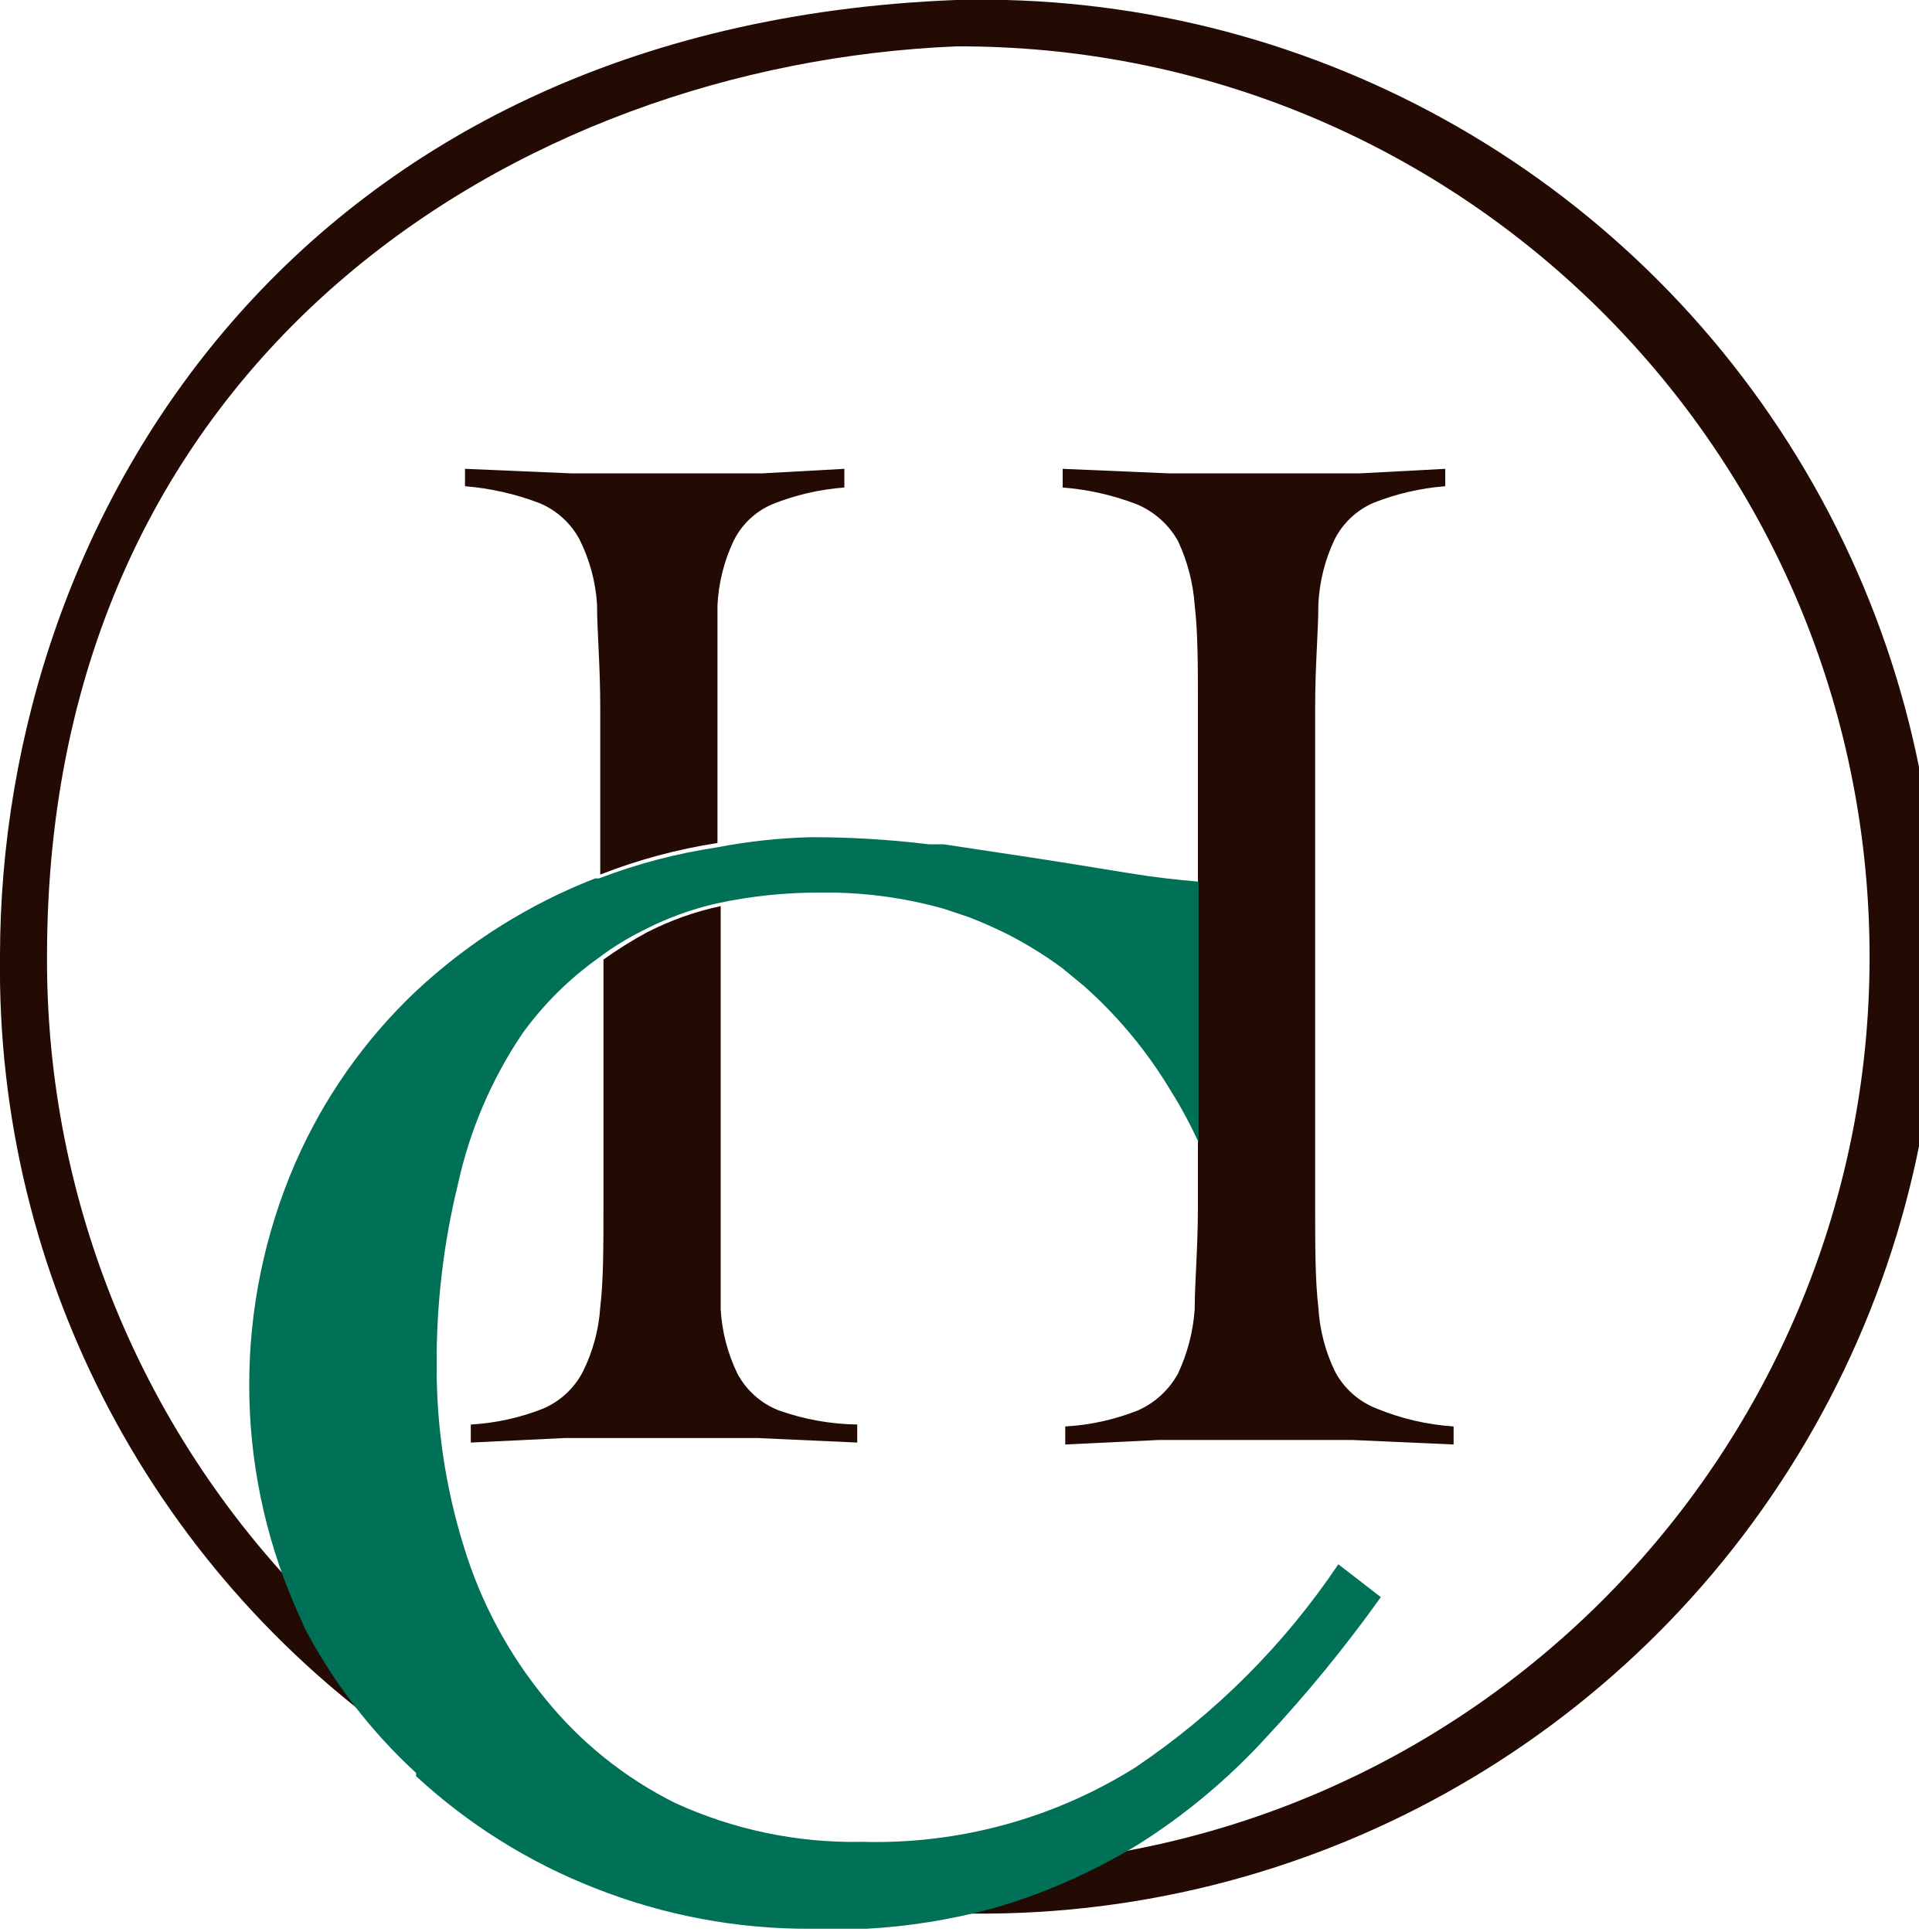
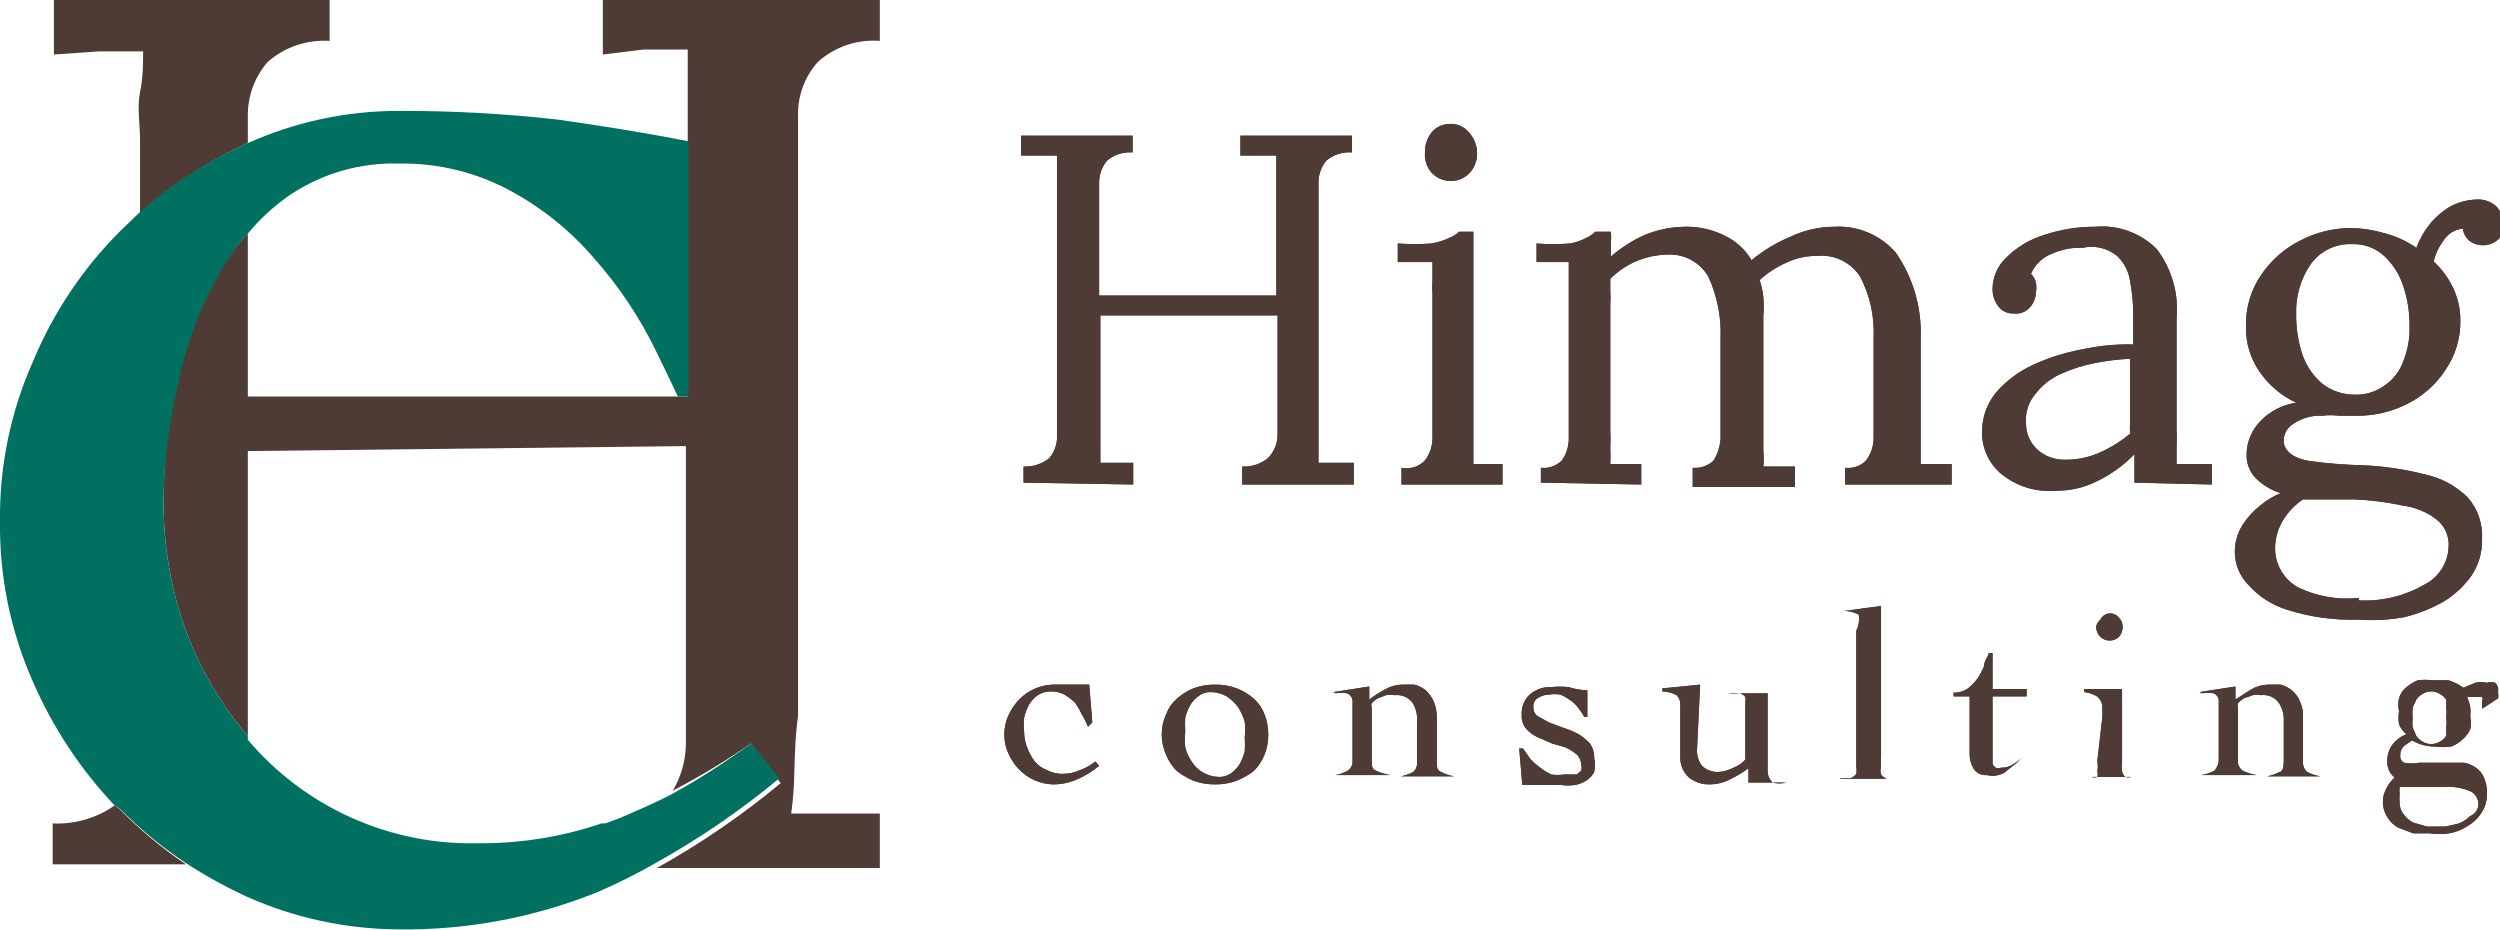
- <svg xmlns="http://www.w3.org/2000/svg" viewBox="0 0 29.79 30">
+ <svg xmlns="http://www.w3.org/2000/svg" viewBox="0 0 40.35 15">
  <defs>
-     <style>.cls-1{fill:#230a02;}.cls-2{fill:#007056;}</style>
+     <style>.cls-1{fill:#4f3b35;}.cls-2{fill:#007061;}</style>
  </defs>
  <g id="Layer_2" data-name="Layer 2">
    <g id="Layer_1-2" data-name="Layer 1">
-       <path class="cls-1" d="M11.84,7.35l-1.33,0-1.65,0L7.22,7.28v.27a4.18,4.18,0,0,1,1.15.26A1.25,1.25,0,0,1,9,8.38a2.63,2.63,0,0,1,.27,1c0,.42.05.95.05,1.6v2.6a8.57,8.57,0,0,1,1.82-.49V11c0-.65,0-1.18,0-1.6a2.64,2.64,0,0,1,.25-1,1.19,1.19,0,0,1,.6-.57,3.77,3.77,0,0,1,1.12-.26V7.28Zm.25,14.55a1.24,1.24,0,0,1-.64-.57,2.63,2.63,0,0,1-.26-1c0-.42,0-.95,0-1.6V14.07a4.61,4.61,0,0,0-1.15.41,6.34,6.34,0,0,0-.67.42v3.8c0,.65,0,1.18-.05,1.6a2.63,2.63,0,0,1-.27,1,1.25,1.25,0,0,1-.61.57,3.59,3.59,0,0,1-1.13.25v.28l1.45-.07,1.48,0,1.53,0,1.54.07v-.28A3.81,3.81,0,0,1,12.09,21.9Z" />
-       <path class="cls-1" d="M22.57,22.15v.28L21,22.36l-1.53,0-1.48,0-1.45.07v-.28a3.59,3.59,0,0,0,1.13-.25,1.32,1.32,0,0,0,.62-.57,2.82,2.82,0,0,0,.26-1c0-.42.05-.95.05-1.6V11c0-.65,0-1.18-.05-1.6a2.82,2.82,0,0,0-.26-1,1.32,1.32,0,0,0-.64-.57,4.09,4.09,0,0,0-1.15-.26V7.28l1.64.07,1.65,0,1.33,0,1.32-.07v.27a3.85,3.85,0,0,0-1.12.26,1.23,1.23,0,0,0-.6.57,2.64,2.64,0,0,0-.25,1c0,.42-.05.95-.05,1.6V18.7c0,.65,0,1.18.05,1.6a2.63,2.63,0,0,0,.26,1,1.24,1.24,0,0,0,.64.57A3.81,3.81,0,0,0,22.57,22.15Z" />
-       <path class="cls-1" d="M14.84,0C4.64.4,0,8,0,14.85A14.67,14.67,0,0,0,6.57,27.27,7.76,7.76,0,0,1,4.93,25,14.22,14.22,0,0,1,.73,14.85C.73,5.53,8.06,1,14.85.72a14.13,14.13,0,0,1,1.64,28.17,10.41,10.41,0,0,1-1.15.41,9.1,9.1,0,0,1-1.9.3c.46,0,.93.09,1.41.11A14.86,14.86,0,1,0,14.84,0Z" />
-       <path class="cls-2" d="M21.44,24.8A21.6,21.6,0,0,1,19.64,27a9.71,9.71,0,0,1-1.95,1.63,9.32,9.32,0,0,1-1.13.59,8.51,8.51,0,0,1-1.17.42,9.48,9.48,0,0,1-1.94.31c-.28,0-.56,0-.86,0a9,9,0,0,1-3.35-.63,8.84,8.84,0,0,1-2.78-1.74l0-.05A8.32,8.32,0,0,1,4.74,25.3l-.16-.36a8.66,8.66,0,0,1,0-6.87,8.16,8.16,0,0,1,1.88-2.68,8.69,8.69,0,0,1,2.78-1.75l.06,0a8.72,8.72,0,0,1,1.82-.48A8.93,8.93,0,0,1,12.59,13a15,15,0,0,1,1.83.11l.23,0,1.39.21.45.07,1.05.17c.36.06.72.1,1.07.13v4.05a6.77,6.77,0,0,0-.43-.8,6.94,6.94,0,0,0-1.35-1.63l-.34-.28a6.25,6.25,0,0,0-.82-.51c-.2-.1-.42-.2-.63-.28l-.39-.13a6.72,6.72,0,0,0-1.9-.25,7.48,7.48,0,0,0-1.63.17,4.8,4.8,0,0,0-1.14.42,4.29,4.29,0,0,0-.68.42,5.12,5.12,0,0,0-1.19,1.18,6.76,6.76,0,0,0-1,2.34,11.55,11.55,0,0,0-.33,2.8,9.34,9.34,0,0,0,.42,2.82,6.87,6.87,0,0,0,1.26,2.36A6.06,6.06,0,0,0,10.49,28a6.65,6.65,0,0,0,2.9.6,7.59,7.59,0,0,0,4.23-1.15,11.58,11.58,0,0,0,3.16-3.16Z" />
+       <path class="cls-1" d="M9.73,13.27v0l.06,0Zm0,0v0l.06,0Zm0,0v0l.06,0ZM.87,0V.88L1.59.83l.72,0c0,.2,0,.41-.05.66s0,.5,0,.77V3.44A6.76,6.76,0,0,1,4,2.31H4C4,2.15,4,2,4,1.85A1.31,1.31,0,0,1,4.32,1a1.38,1.38,0,0,1,1-.34V0ZM1.93,13.06,1.85,13a1.61,1.61,0,0,1-1,.29v.66H3A6.92,6.92,0,0,1,1.93,13.06Z" />
+       <path class="cls-1" d="M12.82,12.48a5.23,5.23,0,0,1-.05.65l.72,0,.71,0v.88H10.6a13.07,13.07,0,0,0,2-1.37L12.12,12a11.71,11.71,0,0,1-1.26.76,1.53,1.53,0,0,0,.21-.72c0-.37,0-.78,0-1.25V7.2L4,7.28v4.6a5.63,5.63,0,0,1-1-1.7A6.07,6.07,0,0,1,2.64,8.1a8.47,8.47,0,0,1,.22-1.93,5.89,5.89,0,0,1,.66-1.75A3,3,0,0,1,4,3.77V6.4H11.1V2.23c0-.27,0-.52,0-.77s0-.46,0-.66l-.72,0L9.73.88V0H14.2V.66a1.34,1.34,0,0,0-1,.34,1.26,1.26,0,0,0-.32.85c0,.36,0,.78,0,1.25v8.46C12.83,11.92,12.83,12.22,12.82,12.48Z" />
+       <path class="cls-2" d="M12.58,12.56a13.07,13.07,0,0,1-2,1.37,9.15,9.15,0,0,1-.94.47,8.29,8.29,0,0,1-3.22.6A6.1,6.1,0,0,1,4,14.48a7.87,7.87,0,0,1-1-.55,6.92,6.92,0,0,1-1.06-.87L1.85,13A6.92,6.92,0,0,1,.53,11,6.21,6.21,0,0,1,0,8.4,6.15,6.15,0,0,1,.53,5.84a6.49,6.49,0,0,1,1.4-2.1l.31-.3A6.76,6.76,0,0,1,4,2.31H4a5.93,5.93,0,0,1,2.45-.52A22.14,22.14,0,0,1,9,1.93c.7.1,1.4.21,2.11.35V6.4h-.17c-.11-.24-.23-.48-.35-.73a6.59,6.59,0,0,0-1-1.5A4.77,4.77,0,0,0,8.24,3.08a3.64,3.64,0,0,0-1.8-.44,3,3,0,0,0-1.75.5A3.3,3.3,0,0,0,4,3.77a3,3,0,0,0-.46.65,5.89,5.89,0,0,0-.66,1.75A8.47,8.47,0,0,0,2.64,8.1,6.07,6.07,0,0,0,3,10.18a5.63,5.63,0,0,0,1,1.7l0,.06a4.72,4.72,0,0,0,3.71,1.67,6.07,6.07,0,0,0,2-.32l.06,0,.24-.09c.28-.12.56-.24.83-.38A11.71,11.71,0,0,0,12.12,12Z" />
+       <path class="cls-1" d="M16.52,7.79V7.53a.61.61,0,0,0,.42-.14A.55.55,0,0,0,17.06,7c0-.14,0-.31,0-.5V3.09c0-.11,0-.21,0-.31s0-.19,0-.27l-.29,0h-.29V2.19h1.8v.27a.57.57,0,0,0-.41.13.55.55,0,0,0-.13.35c0,.14,0,.31,0,.5V4.77h2.86V3.09c0-.11,0-.21,0-.31s0-.19,0-.27l-.29,0h-.29V2.19h1.8v.27a.57.57,0,0,0-.41.13.55.55,0,0,0-.13.35c0,.14,0,.31,0,.5V7.21c0,.1,0,.19,0,.26h.29l.28,0v.35h-1.8V7.53a.61.61,0,0,0,.42-.14A.55.55,0,0,0,20.62,7c0-.14,0-.31,0-.5V5.09l-2.86,0V7.21c0,.1,0,.19,0,.26H18l.29,0v.35Z" />
+       <path class="cls-1" d="M22.62,7.55A.41.41,0,0,0,23,7.43a.61.61,0,0,0,.12-.35c0-.14,0-.31,0-.5V4.75a1.85,1.85,0,0,1,0-.24c0-.08,0-.17,0-.28l-.28,0h-.28V3.93a3.75,3.75,0,0,0,.54,0,1.11,1.11,0,0,0,.29-.09.49.49,0,0,0,.16-.1h.23V7.23l0,.26H24l.25,0v.33H22.62Zm.78-4.63a.41.41,0,0,1-.3-.14A.44.44,0,0,1,23,2.45a.49.49,0,0,1,.13-.34A.39.39,0,0,1,23.4,2a.37.37,0,0,1,.31.14.49.49,0,0,1,.13.34.45.45,0,0,1-.14.33A.41.41,0,0,1,23.4,2.92Z" />
+       <path class="cls-1" d="M24.87,7.79V7.55a.41.41,0,0,0,.34-.12.61.61,0,0,0,.11-.35c0-.14,0-.31,0-.5V4.5l0-.27-.28,0H24.8V3.93a3.57,3.57,0,0,0,.54,0,.86.86,0,0,0,.26-.09.56.56,0,0,0,.15-.1H26a1,1,0,0,1,0,.19C26,4,26,4,26,4.14a2.24,2.24,0,0,1,.55-.35,1.77,1.77,0,0,1,.63-.13,1.38,1.38,0,0,1,.67.15,1,1,0,0,1,.42.39,2.46,2.46,0,0,1,.63-.38,1.65,1.65,0,0,1,.7-.16,1.22,1.22,0,0,1,1,.42A2.27,2.27,0,0,1,31,5.46V7.23l0,.26h.25l.25,0v.33H29.78V7.55a.4.4,0,0,0,.34-.12.61.61,0,0,0,.12-.35c0-.14,0-.31,0-.5V5.46a1.94,1.94,0,0,0-.22-1,.74.74,0,0,0-.69-.33,1.13,1.13,0,0,0-.5.11,1.6,1.6,0,0,0-.43.28,1.18,1.18,0,0,1,.06.27,1.62,1.62,0,0,1,0,.31c0,.31,0,.62,0,.94v.94c0,.11,0,.2,0,.29a1.22,1.22,0,0,1,0,.26h.26l.25,0v.33H27.32V7.55a.43.43,0,0,0,.34-.12.8.8,0,0,0,.11-.35c0-.14,0-.31,0-.5V5.46a2.17,2.17,0,0,0-.2-1,.72.72,0,0,0-.68-.35,1.33,1.33,0,0,0-.9.39v.2a1.69,1.69,0,0,1,0,.23V6.94a2.62,2.62,0,0,1,0,.29,2.46,2.46,0,0,1,0,.26h.25l.25,0v.33Z" />
+       <path class="cls-1" d="M34.45,7.79c0-.09,0-.17,0-.24s0-.14,0-.22a2.12,2.12,0,0,1-.59.43,1.44,1.44,0,0,1-.67.16,1.23,1.23,0,0,1-.9-.28.87.87,0,0,1-.3-.67,1,1,0,0,1,.23-.64,1.79,1.79,0,0,1,.59-.44,3.32,3.32,0,0,1,.79-.25,3.43,3.43,0,0,1,.83-.08v-.5a2.87,2.87,0,0,0-.05-.52.7.7,0,0,0-.21-.41A.66.66,0,0,0,33.61,4a1.07,1.07,0,0,0-.48.09.6.6,0,0,0-.35.33.29.29,0,0,1,.08.14.47.47,0,0,1,0,.16.37.37,0,0,1-.08.22.3.3,0,0,1-.28.12.29.29,0,0,1-.25-.12.45.45,0,0,1-.09-.28.69.69,0,0,1,.2-.48A1.46,1.46,0,0,1,33,3.79a2.55,2.55,0,0,1,.81-.13,1.25,1.25,0,0,1,1,.36,1.61,1.61,0,0,1,.32,1.12v.6c0,.2,0,.4,0,.6v.6a2.26,2.26,0,0,1,0,.26c0,.08,0,.18,0,.29l.28,0h.29v.33Zm-.07-2a4,4,0,0,0-.57.07,2.45,2.45,0,0,0-.56.18,1.05,1.05,0,0,0-.4.32.64.64,0,0,0-.15.47.56.56,0,0,0,.2.44.64.64,0,0,0,.42.15,1.34,1.34,0,0,0,.58-.12A2.08,2.08,0,0,0,34.38,7a1.15,1.15,0,0,1,0-.19V6.33C34.38,6.18,34.38,6,34.38,5.83Z" />
+       <path class="cls-1" d="M38.07,10a3.41,3.41,0,0,1-1.16-.16,1.38,1.38,0,0,1-.63-.41.76.76,0,0,1-.21-.51.81.81,0,0,1,.12-.44,1.26,1.26,0,0,1,.29-.32,1.17,1.17,0,0,1,.33-.2,1,1,0,0,1-.4-.24.53.53,0,0,1-.15-.39.78.78,0,0,1,.22-.53,1,1,0,0,1,.58-.3A1.48,1.48,0,0,1,36.47,6a1.23,1.23,0,0,1-.22-.73,1.41,1.41,0,0,1,.25-.84,1.67,1.67,0,0,1,.63-.55,1.8,1.8,0,0,1,.81-.2,2,2,0,0,1,.53.08A1.61,1.61,0,0,1,39,4a1.44,1.44,0,0,1,.23-.4,1.27,1.27,0,0,1,.34-.28,1,1,0,0,1,.4-.1.44.44,0,0,1,.32.11.4.4,0,0,1,.11.29.39.39,0,0,1,0,.14.35.35,0,0,1-.11.13.37.37,0,0,1-.43,0,.31.31,0,0,1-.11-.2.41.41,0,0,0-.31.19.89.89,0,0,0-.16.34,1.43,1.43,0,0,1,.31.42,1.21,1.21,0,0,1,.12.53,1.37,1.37,0,0,1-.24.8,1.57,1.57,0,0,1-.62.55,1.78,1.78,0,0,1-.83.19h-.27a1.06,1.06,0,0,0-.27,0,.76.76,0,0,0-.48.14.31.31,0,0,0-.13.34c.05.13.18.21.4.25a8,8,0,0,0,.88.07,4.9,4.9,0,0,1,1,.15,1.39,1.39,0,0,1,.68.37.94.94,0,0,1,.23.68,1,1,0,0,1-.17.58,1.52,1.52,0,0,1-.45.42,2.51,2.51,0,0,1-.63.25A2.88,2.88,0,0,1,38.07,10Zm0-.31a1.92,1.92,0,0,0,1.07-.26.71.71,0,0,0,.38-.6.51.51,0,0,0-.2-.45,1.12,1.12,0,0,0-.54-.22A4.62,4.62,0,0,0,38,8.06l-.43,0-.4,0a1.1,1.1,0,0,0-.33.35.88.88,0,0,0-.12.44.72.72,0,0,0,.37.63A1.81,1.81,0,0,0,38.07,9.65ZM38,6.37a.77.77,0,0,0,.49-.15.79.79,0,0,0,.3-.39,1.4,1.4,0,0,0,.1-.56,2,2,0,0,0-.1-.65,1.15,1.15,0,0,0-.31-.49.73.73,0,0,0-.52-.19.78.78,0,0,0-.67.33,1.35,1.35,0,0,0-.23.8,2,2,0,0,0,.11.68,1.08,1.08,0,0,0,.32.45A.85.85,0,0,0,38,6.37Z" />
+       <path class="cls-1" d="M17.56,11.73a1.24,1.24,0,0,0-.1-.2,1.18,1.18,0,0,0-.11-.19,1.09,1.09,0,0,0-.17-.13.48.48,0,0,0-.22-.05.37.37,0,0,0-.21.06.5.5,0,0,0-.14.15.9.9,0,0,0-.08.21,1,1,0,0,0,0,.24.7.7,0,0,0,.05.25.94.94,0,0,0,.12.22.48.48,0,0,0,.2.14.51.51,0,0,0,.25.06.67.67,0,0,0,.28-.06.89.89,0,0,0,.25-.14l.06.07a1.4,1.4,0,0,1-.36.22.93.93,0,0,1-.39.08.82.82,0,0,1-.3-.07.81.81,0,0,1-.24-.17.85.85,0,0,1-.17-.25.7.7,0,0,1-.07-.31.71.71,0,0,1,.07-.32.85.85,0,0,1,.17-.25.81.81,0,0,1,.24-.17.82.82,0,0,1,.3-.07l.31,0,.28,0,.05.61Z" />
+       <path class="cls-1" d="M19.62,11.05a.93.93,0,0,1,.34.06.88.88,0,0,1,.28.17.65.65,0,0,1,.17.25.88.88,0,0,1,.06.33.87.87,0,0,1-.06.32.78.78,0,0,1-.17.26,1.08,1.08,0,0,1-.28.16.93.93,0,0,1-.34.06,1,1,0,0,1-.36-.06,1.2,1.2,0,0,1-.27-.16.78.78,0,0,1-.17-.26.79.79,0,0,1,0-.65.65.65,0,0,1,.17-.25,1,1,0,0,1,.27-.17A1,1,0,0,1,19.62,11.05Zm-.08.12a.31.31,0,0,0-.19.06.5.5,0,0,0-.14.15.93.93,0,0,0-.08.2,1.79,1.79,0,0,0,0,.23,1.07,1.07,0,0,0,0,.25.66.66,0,0,0,.11.24.49.49,0,0,0,.18.17.53.53,0,0,0,.26.07.31.31,0,0,0,.19-.06.5.5,0,0,0,.14-.15.93.93,0,0,0,.08-.2,1.64,1.64,0,0,0,0-.23,1.13,1.13,0,0,0,0-.25.88.88,0,0,0-.11-.24.73.73,0,0,0-.18-.17A.53.53,0,0,0,19.54,11.17Z" />
+       <path class="cls-1" d="M21.52,11.17l.58-.09v.21a1.81,1.81,0,0,1,.25-.16.56.56,0,0,1,.27-.08l.21,0a.51.51,0,0,1,.18.09.59.59,0,0,1,.13.18.68.68,0,0,1,.05.27v.7c0,.09,0,.14.07.17a.73.73,0,0,0,.21.07v0l-.25,0h-.45l-.16,0v0a.77.77,0,0,0,.2-.07.19.19,0,0,0,.06-.17v-.65a.48.48,0,0,0-.08-.31.32.32,0,0,0-.28-.11.36.36,0,0,0-.14,0l-.13.05a.39.39,0,0,0-.1.08.09.09,0,0,0,0,.07v.85c0,.09,0,.14.07.17a.9.9,0,0,0,.23.07v0l-.27,0h-.44l-.18,0v0a.57.57,0,0,0,.2-.07.18.18,0,0,0,.08-.17v-.93a.14.14,0,0,0-.09-.15.48.48,0,0,0-.18,0Z" />
+       <path class="cls-1" d="M24.52,12.08h.06l.12.17a1.07,1.07,0,0,0,.16.14.78.78,0,0,0,.18.11.65.65,0,0,0,.2,0h.11l.1,0,.07-.06a.17.17,0,0,0,0-.1.23.23,0,0,0-.08-.17.78.78,0,0,0-.18-.11L25.05,12l-.23-.1a.55.55,0,0,1-.19-.14.32.32,0,0,1-.07-.22.42.42,0,0,1,.13-.33.49.49,0,0,1,.34-.12,1.35,1.35,0,0,1,.29,0,1,1,0,0,0,.3.05l0,.43h-.05a1.3,1.3,0,0,0-.1-.15.49.49,0,0,0-.13-.12.65.65,0,0,0-.16-.09.53.53,0,0,0-.17,0,.35.35,0,0,0-.18.05.15.15,0,0,0-.08.16.16.16,0,0,0,.07.14l.18.1.24.09a1.33,1.33,0,0,1,.24.1.9.9,0,0,1,.18.15.37.37,0,0,1,.07.23.53.53,0,0,1,0,.23.35.35,0,0,1-.13.14.48.48,0,0,1-.18.07.85.85,0,0,1-.23,0l-.18,0-.17,0-.15,0-.12,0Z" />
+       <path class="cls-1" d="M27.39,12.1a.4.4,0,0,0,.08.26.36.36,0,0,0,.26.1.59.59,0,0,0,.25-.07.48.48,0,0,0,.19-.13v-.84s0-.07,0-.1a.16.16,0,0,0,0-.07.14.14,0,0,0-.1-.06.58.58,0,0,0-.17,0v0l.63,0v1.23a.26.26,0,0,0,.08.21.42.42,0,0,0,.22,0v0h-.31l-.3,0V12.4a1.83,1.83,0,0,1-.3.18.73.73,0,0,1-.33.08.52.52,0,0,1-.33-.11.43.43,0,0,1-.14-.34v-.82a.21.21,0,0,0-.06-.17.5.5,0,0,0-.23-.06v-.05l.61-.06Z" />
+       <path class="cls-1" d="M29.71,12.56l.16,0a.22.22,0,0,0,.09-.07.34.34,0,0,0,0-.12c0-.05,0-.11,0-.19v-2A.42.42,0,0,0,30,9.92s-.11-.06-.23-.06v0l.59-.08v2.41a1,1,0,0,0,0,.19.21.21,0,0,0,0,.12.22.22,0,0,0,.09.07l.17,0v0l-.23,0h-.47l-.22,0Z" />
+       <path class="cls-1" d="M31.53,11.24v-.06a.4.4,0,0,0,.22-.06.81.81,0,0,0,.16-.16,1.28,1.28,0,0,0,.11-.2c0-.08.06-.15.08-.22h.06v.58h.55v.12h-.55v1l0,.09a.15.15,0,0,0,.05.06.12.12,0,0,0,.09,0,.32.32,0,0,0,.2-.06,1,1,0,0,0,.17-.13l0,0-.13.12-.14.11a.28.28,0,0,1-.15.08.34.34,0,0,1-.18,0,.23.23,0,0,1-.22-.11.45.45,0,0,1-.06-.24V11.24Z" />
+       <path class="cls-1" d="M33.93,11.59a.91.91,0,0,0,0-.17.21.21,0,0,0-.12-.2.58.58,0,0,0-.17-.05v-.05l.61,0v1.17a.63.63,0,0,0,0,.16.19.19,0,0,0,.05.09.18.18,0,0,0,.1,0l.15,0v0l-.28,0h-.46l-.19,0v0l.14,0a.13.13,0,0,0,.09,0,.13.13,0,0,0,0-.09.37.37,0,0,0,0-.16Zm.12-1.69a.18.18,0,0,1,.15.07.2.2,0,0,1,.06.15.25.25,0,0,1-.06.16.22.22,0,0,1-.3,0,.26.26,0,0,1-.07-.16A.21.21,0,0,1,33.9,10,.18.18,0,0,1,34.05,9.9Z" />
+       <path class="cls-1" d="M35.5,11.17l.58-.09v.21l.25-.16a.56.56,0,0,1,.27-.08l.21,0a.51.51,0,0,1,.18.09.46.46,0,0,1,.13.18.54.54,0,0,1,.05.27v.7a.2.2,0,0,0,.07.17.73.73,0,0,0,.21.07v0l-.25,0h-.44l-.17,0v0a.66.66,0,0,0,.2-.07c.05,0,.07-.08.07-.17v-.65a.48.48,0,0,0-.09-.31.31.31,0,0,0-.28-.11.3.3,0,0,0-.13,0l-.14.05a.39.39,0,0,0-.1.08.13.13,0,0,0,0,.07v.85a.18.18,0,0,0,.08.17.79.79,0,0,0,.23.07v0l-.27,0h-.45l-.18,0v0a.73.73,0,0,0,.21-.07s.07-.08.07-.17v-.93a.14.14,0,0,0-.08-.15.58.58,0,0,0-.19,0Z" />
+       <path class="cls-1" d="M40.06,11.44a.53.53,0,0,0,0-.13.05.05,0,0,0,0-.06l-.09,0-.08,0-.07,0a.75.75,0,0,1,.05.16.78.78,0,0,1,0,.16.45.45,0,0,1,0,.2.48.48,0,0,1-.12.16.52.52,0,0,1-.19.12,1,1,0,0,1-.26,0,.76.76,0,0,1-.37-.1l-.13.09a.2.2,0,0,0-.06.15.12.12,0,0,0,.06.12.67.67,0,0,0,.25,0h.47l.25,0a.47.47,0,0,1,.19.08.34.34,0,0,1,.13.16.58.58,0,0,1,.05.25.55.55,0,0,1-.09.32.63.63,0,0,1-.22.21.79.79,0,0,1-.3.12,1.17,1.17,0,0,1-.32,0l-.26,0-.24-.09a.44.44,0,0,1-.17-.16.45.45,0,0,1-.08-.26.43.43,0,0,1,.06-.22.52.52,0,0,1,.13-.17.32.32,0,0,1-.12-.26.45.45,0,0,1,.09-.28.52.52,0,0,1,.22-.16.4.4,0,0,1-.12-.16.66.66,0,0,1,0-.21.46.46,0,0,1,0-.21.34.34,0,0,1,.11-.17.76.76,0,0,1,.19-.12.85.85,0,0,1,.23,0l.27,0a.9.9,0,0,1,.24.12l.19-.08a.41.41,0,0,1,.19,0,.21.21,0,0,1,.13,0,.14.14,0,0,1,.05.09v.09a.15.15,0,0,1,0,.07Zm-.79,1.9h.2l.22-.05a.57.57,0,0,0,.18-.12A.21.21,0,0,0,40,13a.23.23,0,0,0-.13-.23.92.92,0,0,0-.41-.07h-.73a.56.56,0,0,0,0,.12.78.78,0,0,0,0,.14.29.29,0,0,0,.07.19.4.4,0,0,0,.16.13l.21.06A.82.82,0,0,0,39.27,13.34Zm-.33-1.76a.81.81,0,0,0,0,.16l.06.14a.28.28,0,0,0,.1.09.27.27,0,0,0,.28,0,.28.28,0,0,0,.1-.09.58.58,0,0,0,0-.14.41.41,0,0,0,0-.16.44.44,0,0,0,0-.16.5.5,0,0,0,0-.13.28.28,0,0,0-.1-.09.26.26,0,0,0-.28,0,.28.28,0,0,0-.1.09l-.06.13A.86.86,0,0,0,38.94,11.58Z" />
+       <path class="cls-1" d="M16.52,7.79V7.53a.61.61,0,0,0,.42-.14A.55.55,0,0,0,17.06,7c0-.14,0-.31,0-.5V3.09c0-.11,0-.21,0-.31s0-.19,0-.27l-.29,0h-.29V2.19h1.8v.27a.57.57,0,0,0-.41.13.55.55,0,0,0-.13.35c0,.14,0,.31,0,.5V4.77h2.86V3.09c0-.11,0-.21,0-.31s0-.19,0-.27l-.29,0h-.29V2.19h1.8v.27a.57.57,0,0,0-.41.13.55.55,0,0,0-.13.35c0,.14,0,.31,0,.5V7.21c0,.1,0,.19,0,.26h.29l.28,0v.35h-1.8V7.53a.61.61,0,0,0,.42-.14A.55.55,0,0,0,20.62,7c0-.14,0-.31,0-.5V5.09l-2.86,0V7.21c0,.1,0,.19,0,.26H18l.29,0v.35Z" />
+       <path class="cls-1" d="M22.62,7.55A.41.41,0,0,0,23,7.43a.61.61,0,0,0,.12-.35c0-.14,0-.31,0-.5V4.75a1.85,1.85,0,0,1,0-.24c0-.08,0-.17,0-.28l-.28,0h-.28V3.93a3.75,3.75,0,0,0,.54,0,1.11,1.11,0,0,0,.29-.09.49.49,0,0,0,.16-.1h.23V7.23l0,.26H24l.25,0v.33H22.62Zm.78-4.63a.41.41,0,0,1-.3-.14A.44.44,0,0,1,23,2.45a.49.49,0,0,1,.13-.34A.39.39,0,0,1,23.4,2a.37.37,0,0,1,.31.14.49.49,0,0,1,.13.34.45.45,0,0,1-.14.33A.41.41,0,0,1,23.4,2.92Z" />
+       <path class="cls-1" d="M24.87,7.79V7.55a.41.41,0,0,0,.34-.12.61.61,0,0,0,.11-.35c0-.14,0-.31,0-.5V4.5l0-.27-.28,0H24.8V3.93a3.57,3.57,0,0,0,.54,0,.86.86,0,0,0,.26-.09.56.56,0,0,0,.15-.1H26a1,1,0,0,1,0,.19C26,4,26,4,26,4.14a2.24,2.24,0,0,1,.55-.35,1.77,1.77,0,0,1,.63-.13,1.38,1.38,0,0,1,.67.15,1,1,0,0,1,.42.39,2.46,2.46,0,0,1,.63-.38,1.65,1.65,0,0,1,.7-.16,1.22,1.22,0,0,1,1,.42A2.27,2.27,0,0,1,31,5.46V7.23l0,.26h.25l.25,0v.33H29.78V7.55a.4.4,0,0,0,.34-.12.61.61,0,0,0,.12-.35c0-.14,0-.31,0-.5V5.46a1.94,1.94,0,0,0-.22-1,.74.74,0,0,0-.69-.33,1.13,1.13,0,0,0-.5.11,1.6,1.6,0,0,0-.43.28,1.18,1.18,0,0,1,.06.27,1.62,1.62,0,0,1,0,.31c0,.31,0,.62,0,.94v.94c0,.11,0,.2,0,.29a1.22,1.22,0,0,1,0,.26h.26l.25,0v.33H27.32V7.55a.43.43,0,0,0,.34-.12.8.8,0,0,0,.11-.35c0-.14,0-.31,0-.5V5.46a2.17,2.17,0,0,0-.2-1,.72.72,0,0,0-.68-.35,1.33,1.33,0,0,0-.9.39v.2a1.69,1.69,0,0,1,0,.23V6.94a2.62,2.62,0,0,1,0,.29,2.46,2.46,0,0,1,0,.26h.25l.25,0v.33Z" />
+       <path class="cls-1" d="M34.45,7.79c0-.09,0-.17,0-.24s0-.14,0-.22a2.12,2.12,0,0,1-.59.43,1.44,1.44,0,0,1-.67.16,1.23,1.23,0,0,1-.9-.28.87.87,0,0,1-.3-.67,1,1,0,0,1,.23-.64,1.79,1.79,0,0,1,.59-.44,3.32,3.32,0,0,1,.79-.25,3.43,3.43,0,0,1,.83-.08v-.5a2.87,2.87,0,0,0-.05-.52.7.7,0,0,0-.21-.41A.66.66,0,0,0,33.61,4a1.07,1.07,0,0,0-.48.09.6.6,0,0,0-.35.33.29.29,0,0,1,.08.14.47.47,0,0,1,0,.16.37.37,0,0,1-.08.22.3.3,0,0,1-.28.12.29.29,0,0,1-.25-.12.45.45,0,0,1-.09-.28.69.69,0,0,1,.2-.48A1.46,1.46,0,0,1,33,3.79a2.55,2.55,0,0,1,.81-.13,1.25,1.25,0,0,1,1,.36,1.61,1.61,0,0,1,.32,1.12v.6c0,.2,0,.4,0,.6v.6a2.26,2.26,0,0,1,0,.26c0,.08,0,.18,0,.29l.28,0h.29v.33Zm-.07-2a4,4,0,0,0-.57.07,2.45,2.45,0,0,0-.56.18,1.05,1.05,0,0,0-.4.32.64.64,0,0,0-.15.47.56.56,0,0,0,.2.44.64.64,0,0,0,.42.15,1.34,1.34,0,0,0,.58-.12A2.08,2.08,0,0,0,34.38,7a1.15,1.15,0,0,1,0-.19V6.33C34.38,6.18,34.38,6,34.38,5.83Z" />
+       <path class="cls-1" d="M38.07,10a3.41,3.41,0,0,1-1.16-.16,1.38,1.38,0,0,1-.63-.41.76.76,0,0,1-.21-.51.81.81,0,0,1,.12-.44,1.26,1.26,0,0,1,.29-.32,1.17,1.17,0,0,1,.33-.2,1,1,0,0,1-.4-.24.53.53,0,0,1-.15-.39.78.78,0,0,1,.22-.53,1,1,0,0,1,.58-.3A1.48,1.48,0,0,1,36.47,6a1.23,1.23,0,0,1-.22-.73,1.41,1.41,0,0,1,.25-.84,1.67,1.67,0,0,1,.63-.55,1.8,1.8,0,0,1,.81-.2,2,2,0,0,1,.53.08A1.61,1.61,0,0,1,39,4a1.44,1.44,0,0,1,.23-.4,1.27,1.27,0,0,1,.34-.28,1,1,0,0,1,.4-.1.44.44,0,0,1,.32.11.4.4,0,0,1,.11.29.39.39,0,0,1,0,.14.35.35,0,0,1-.11.13.37.37,0,0,1-.43,0,.31.31,0,0,1-.11-.2.41.41,0,0,0-.31.19.89.89,0,0,0-.16.34,1.43,1.43,0,0,1,.31.42,1.21,1.21,0,0,1,.12.53,1.37,1.37,0,0,1-.24.8,1.57,1.57,0,0,1-.62.55,1.78,1.78,0,0,1-.83.19h-.27a1.06,1.06,0,0,0-.27,0,.76.76,0,0,0-.48.14.31.31,0,0,0-.13.34c.05.13.18.21.4.25a8,8,0,0,0,.88.07,4.9,4.9,0,0,1,1,.15,1.39,1.39,0,0,1,.68.37.94.94,0,0,1,.23.68,1,1,0,0,1-.17.58,1.52,1.52,0,0,1-.45.42,2.51,2.51,0,0,1-.63.25A2.88,2.88,0,0,1,38.07,10Zm0-.31a1.92,1.92,0,0,0,1.07-.26.71.71,0,0,0,.38-.6.51.51,0,0,0-.2-.45,1.12,1.12,0,0,0-.54-.22A4.62,4.62,0,0,0,38,8.06l-.43,0-.4,0a1.1,1.1,0,0,0-.33.35.88.88,0,0,0-.12.44.72.72,0,0,0,.37.63A1.81,1.81,0,0,0,38.07,9.65ZM38,6.37a.77.77,0,0,0,.49-.15.79.79,0,0,0,.3-.39,1.4,1.4,0,0,0,.1-.56,2,2,0,0,0-.1-.65,1.15,1.15,0,0,0-.31-.49.73.73,0,0,0-.52-.19.78.78,0,0,0-.67.33,1.35,1.35,0,0,0-.23.8,2,2,0,0,0,.11.68,1.08,1.08,0,0,0,.32.45A.85.85,0,0,0,38,6.37Z" />
+       <path class="cls-1" d="M17.56,11.73a1.24,1.24,0,0,0-.1-.2,1.18,1.18,0,0,0-.11-.19,1.09,1.09,0,0,0-.17-.13.48.48,0,0,0-.22-.05.37.37,0,0,0-.21.06.5.5,0,0,0-.14.15.9.9,0,0,0-.08.21,1,1,0,0,0,0,.24.7.7,0,0,0,.05.25.94.94,0,0,0,.12.22.48.48,0,0,0,.2.14.51.51,0,0,0,.25.06.67.67,0,0,0,.28-.06.89.89,0,0,0,.25-.14l.06.07a1.4,1.4,0,0,1-.36.22.93.93,0,0,1-.39.08.82.82,0,0,1-.3-.07.81.81,0,0,1-.24-.17.85.85,0,0,1-.17-.25.7.7,0,0,1-.07-.31.71.71,0,0,1,.07-.32.85.85,0,0,1,.17-.25.81.81,0,0,1,.24-.17.82.82,0,0,1,.3-.07l.31,0,.28,0,.05.61Z" />
+       <path class="cls-1" d="M19.62,11.05a.93.93,0,0,1,.34.06.88.88,0,0,1,.28.17.65.65,0,0,1,.17.25.88.88,0,0,1,.06.33.87.87,0,0,1-.06.32.78.78,0,0,1-.17.26,1.08,1.08,0,0,1-.28.16.93.93,0,0,1-.34.06,1,1,0,0,1-.36-.06,1.2,1.2,0,0,1-.27-.16.78.78,0,0,1-.17-.26.79.79,0,0,1,0-.65.65.65,0,0,1,.17-.25,1,1,0,0,1,.27-.17A1,1,0,0,1,19.62,11.05Zm-.08.12a.31.31,0,0,0-.19.06.5.5,0,0,0-.14.15.93.93,0,0,0-.08.2,1.79,1.79,0,0,0,0,.23,1.07,1.07,0,0,0,0,.25.66.66,0,0,0,.11.24.49.49,0,0,0,.18.17.53.53,0,0,0,.26.07.31.31,0,0,0,.19-.06.5.5,0,0,0,.14-.15.93.93,0,0,0,.08-.2,1.64,1.64,0,0,0,0-.23,1.13,1.13,0,0,0,0-.25.88.88,0,0,0-.11-.24.73.73,0,0,0-.18-.17A.53.53,0,0,0,19.54,11.17Z" />
+       <path class="cls-1" d="M21.52,11.17l.58-.09v.21a1.81,1.81,0,0,1,.25-.16.56.56,0,0,1,.27-.08l.21,0a.51.51,0,0,1,.18.09.59.59,0,0,1,.13.18.68.68,0,0,1,.05.27v.7c0,.09,0,.14.07.17a.73.73,0,0,0,.21.07v0l-.25,0h-.45l-.16,0v0a.77.77,0,0,0,.2-.07.19.19,0,0,0,.06-.17v-.65a.48.48,0,0,0-.08-.31.32.32,0,0,0-.28-.11.36.36,0,0,0-.14,0l-.13.05a.39.39,0,0,0-.1.08.09.09,0,0,0,0,.07v.85c0,.09,0,.14.07.17a.9.9,0,0,0,.23.07v0l-.27,0h-.44l-.18,0v0a.57.57,0,0,0,.2-.07.18.18,0,0,0,.08-.17v-.93a.14.14,0,0,0-.09-.15.48.48,0,0,0-.18,0Z" />
+       <path class="cls-1" d="M24.52,12.08h.06l.12.17a1.07,1.07,0,0,0,.16.14.78.78,0,0,0,.18.11.65.65,0,0,0,.2,0h.11l.1,0,.07-.06a.17.17,0,0,0,0-.1.23.23,0,0,0-.08-.17.78.78,0,0,0-.18-.11L25.05,12l-.23-.1a.55.55,0,0,1-.19-.14.32.32,0,0,1-.07-.22.42.42,0,0,1,.13-.33.49.49,0,0,1,.34-.12,1.35,1.35,0,0,1,.29,0,1,1,0,0,0,.3.05l0,.43h-.05a1.3,1.3,0,0,0-.1-.15.49.49,0,0,0-.13-.12.65.65,0,0,0-.16-.09.53.53,0,0,0-.17,0,.35.35,0,0,0-.18.05.15.15,0,0,0-.08.16.16.16,0,0,0,.07.14l.18.1.24.09a1.33,1.33,0,0,1,.24.1.9.9,0,0,1,.18.15.37.37,0,0,1,.07.23.53.53,0,0,1,0,.23.35.35,0,0,1-.13.14.48.48,0,0,1-.18.07.85.85,0,0,1-.23,0l-.18,0-.17,0-.15,0-.12,0Z" />
+       <path class="cls-1" d="M27.39,12.1a.4.4,0,0,0,.08.26.36.36,0,0,0,.26.1.59.59,0,0,0,.25-.07.48.48,0,0,0,.19-.13v-.84s0-.07,0-.1a.16.16,0,0,0,0-.07.14.14,0,0,0-.1-.06.58.58,0,0,0-.17,0v0l.63,0v1.23a.26.26,0,0,0,.08.21.42.42,0,0,0,.22,0v0h-.31l-.3,0V12.4a1.83,1.83,0,0,1-.3.18.73.73,0,0,1-.33.08.52.52,0,0,1-.33-.11.43.43,0,0,1-.14-.34v-.82a.21.21,0,0,0-.06-.17.5.5,0,0,0-.23-.06v-.05l.61-.06Z" />
+       <path class="cls-1" d="M29.71,12.56l.16,0a.22.22,0,0,0,.09-.07.34.34,0,0,0,0-.12c0-.05,0-.11,0-.19v-2A.42.42,0,0,0,30,9.92s-.11-.06-.23-.06v0l.59-.08v2.41a1,1,0,0,0,0,.19.21.21,0,0,0,0,.12.22.22,0,0,0,.09.07l.17,0v0l-.23,0h-.47l-.22,0Z" />
+       <path class="cls-1" d="M31.53,11.24v-.06a.4.4,0,0,0,.22-.06.81.81,0,0,0,.16-.16,1.28,1.28,0,0,0,.11-.2c0-.08.06-.15.08-.22h.06v.58h.55v.12h-.55v1l0,.09a.15.15,0,0,0,.05.06.12.12,0,0,0,.09,0,.32.32,0,0,0,.2-.06,1,1,0,0,0,.17-.13l0,0-.13.12-.14.11a.28.28,0,0,1-.15.08.34.34,0,0,1-.18,0,.23.23,0,0,1-.22-.11.45.45,0,0,1-.06-.24V11.24Z" />
+       <path class="cls-1" d="M33.93,11.59a.91.91,0,0,0,0-.17.21.21,0,0,0-.12-.2.58.58,0,0,0-.17-.05v-.05l.61,0v1.17a.63.63,0,0,0,0,.16.19.19,0,0,0,.05.09.18.18,0,0,0,.1,0l.15,0v0l-.28,0h-.46l-.19,0v0l.14,0a.13.13,0,0,0,.09,0,.13.13,0,0,0,0-.09.37.37,0,0,0,0-.16Zm.12-1.69a.18.18,0,0,1,.15.07.2.2,0,0,1,.06.15.25.25,0,0,1-.06.16.22.22,0,0,1-.3,0,.26.26,0,0,1-.07-.16A.21.21,0,0,1,33.9,10,.18.18,0,0,1,34.05,9.9Z" />
+       <path class="cls-1" d="M35.5,11.17l.58-.09v.21l.25-.16a.56.56,0,0,1,.27-.08l.21,0a.51.51,0,0,1,.18.09.46.46,0,0,1,.13.18.54.54,0,0,1,.05.27v.7a.2.2,0,0,0,.07.17.73.73,0,0,0,.21.07v0l-.25,0h-.44l-.17,0v0a.66.66,0,0,0,.2-.07c.05,0,.07-.08.07-.17v-.65a.48.48,0,0,0-.09-.31.31.31,0,0,0-.28-.11.3.3,0,0,0-.13,0l-.14.05a.39.39,0,0,0-.1.08.13.13,0,0,0,0,.07v.85a.18.18,0,0,0,.08.17.79.79,0,0,0,.23.07v0l-.27,0h-.45l-.18,0v0a.73.73,0,0,0,.21-.07s.07-.08.07-.17v-.93a.14.14,0,0,0-.08-.15.58.58,0,0,0-.19,0Z" />
+       <path class="cls-1" d="M40.06,11.44a.53.53,0,0,0,0-.13.05.05,0,0,0,0-.06l-.09,0-.08,0-.07,0a.75.75,0,0,1,.05.16.78.78,0,0,1,0,.16.45.45,0,0,1,0,.2.48.48,0,0,1-.12.16.52.52,0,0,1-.19.12,1,1,0,0,1-.26,0,.76.76,0,0,1-.37-.1l-.13.09a.2.2,0,0,0-.06.15.12.12,0,0,0,.06.12.67.67,0,0,0,.25,0h.47l.25,0a.47.47,0,0,1,.19.08.34.34,0,0,1,.13.16.58.58,0,0,1,.05.25.55.55,0,0,1-.09.32.63.63,0,0,1-.22.21.79.79,0,0,1-.3.12,1.17,1.17,0,0,1-.32,0l-.26,0-.24-.09a.44.44,0,0,1-.17-.16.45.45,0,0,1-.08-.26.43.43,0,0,1,.06-.22.52.52,0,0,1,.13-.17.32.32,0,0,1-.12-.26.45.45,0,0,1,.09-.28.52.52,0,0,1,.22-.16.4.4,0,0,1-.12-.16.66.66,0,0,1,0-.21.46.46,0,0,1,0-.21.34.34,0,0,1,.11-.17.76.76,0,0,1,.19-.12.85.85,0,0,1,.23,0l.27,0a.9.9,0,0,1,.24.12l.19-.08a.41.41,0,0,1,.19,0,.21.21,0,0,1,.13,0,.14.14,0,0,1,.05.09v.09a.15.15,0,0,1,0,.07Zm-.79,1.9h.2l.22-.05a.57.57,0,0,0,.18-.12A.21.21,0,0,0,40,13a.23.23,0,0,0-.13-.23.92.92,0,0,0-.41-.07h-.73a.56.56,0,0,0,0,.12.78.78,0,0,0,0,.14.29.29,0,0,0,.07.19.4.4,0,0,0,.16.13l.21.06A.82.82,0,0,0,39.27,13.34Zm-.33-1.76a.81.81,0,0,0,0,.16l.06.14a.28.28,0,0,0,.1.09.27.27,0,0,0,.28,0,.28.28,0,0,0,.1-.09.58.58,0,0,0,0-.14.41.41,0,0,0,0-.16.44.44,0,0,0,0-.16.5.5,0,0,0,0-.13.28.28,0,0,0-.1-.09.26.26,0,0,0-.28,0,.28.28,0,0,0-.1.09l-.06.13A.86.86,0,0,0,38.94,11.58Z" />
    </g>
  </g>
</svg>
